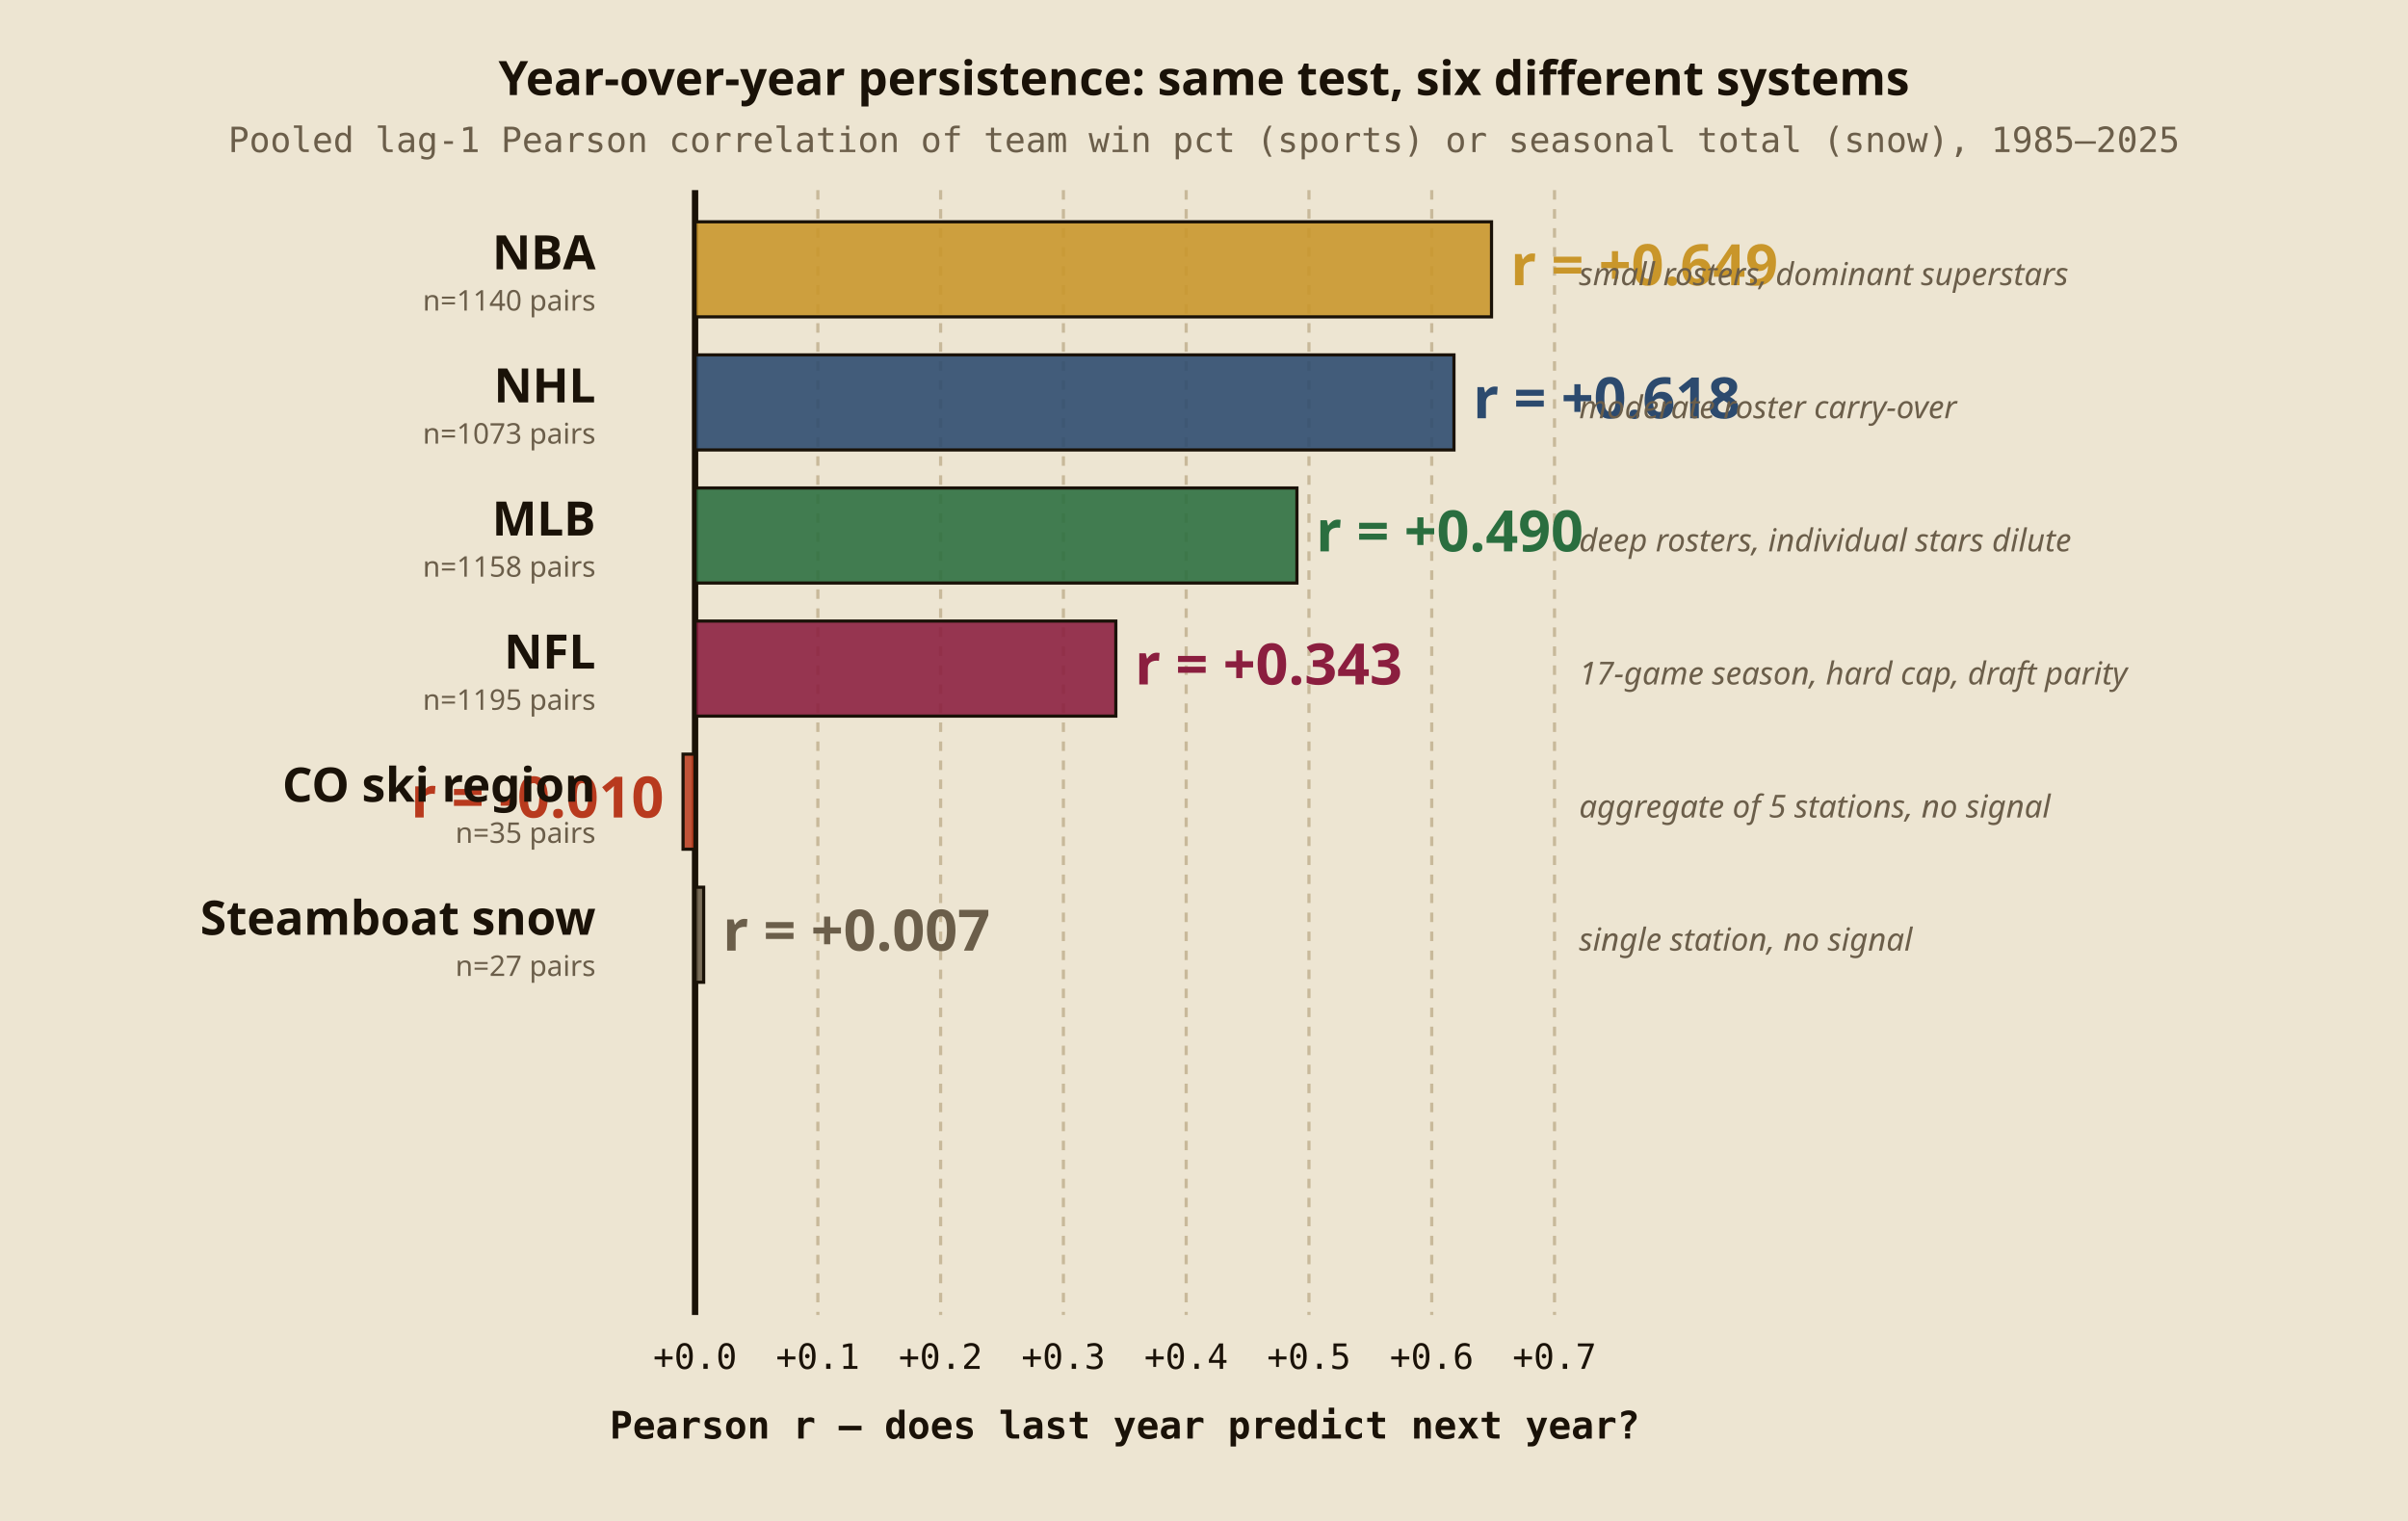
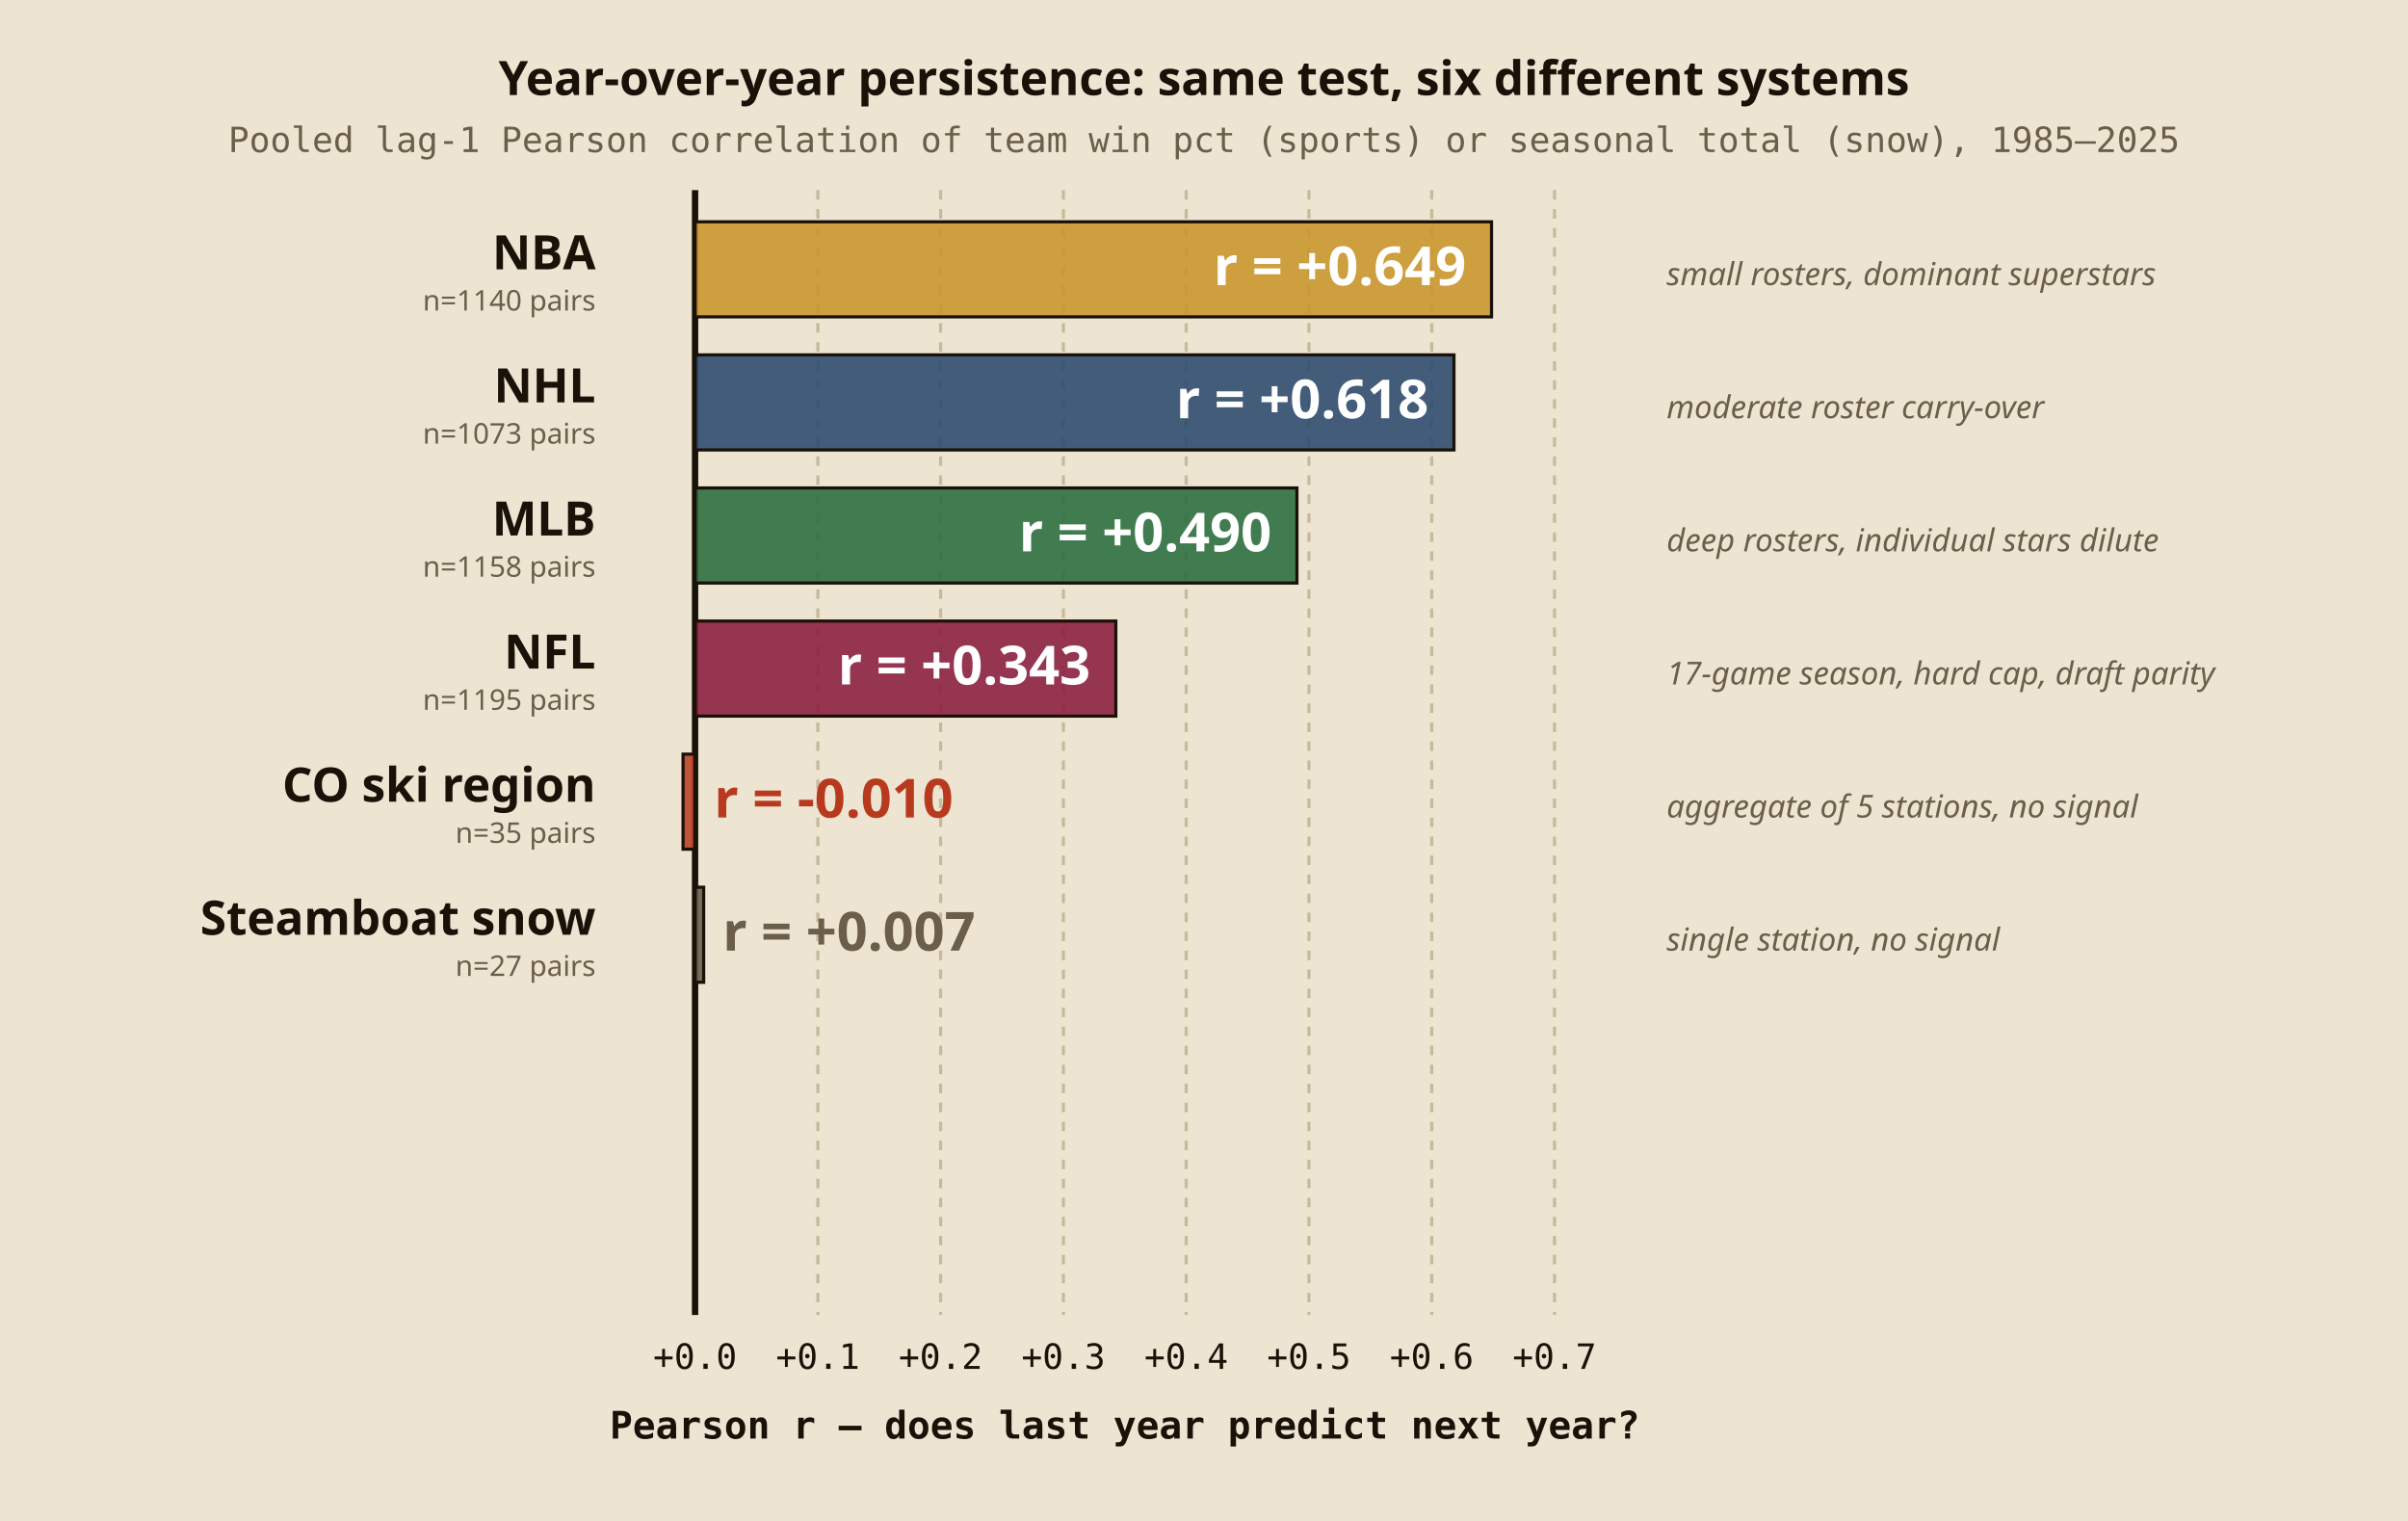
<svg xmlns="http://www.w3.org/2000/svg" class="chart" viewBox="0 0 760 480" font-family="'Roboto Mono',monospace">
  <rect x="0" y="0" width="760" height="480" fill="#ede5d2" />
  <text x="380.0" y="30" text-anchor="middle" font-family="Playfair Display" font-size="15" font-weight="700" fill="#1a1208">Year-over-year persistence: same test, six different systems</text>
  <text x="380.0" y="48" text-anchor="middle" font-size="11" fill="#6b5e4a">Pooled lag-1 Pearson correlation of team win pct (sports) or seasonal total (snow), 1985–2025</text>
  <line x1="219.375" y1="60" x2="219.375" y2="415" stroke="#1a1208" stroke-width="2" stroke-dasharray="none" />
  <text x="219.375" y="432" text-anchor="middle" font-size="11" fill="#1a1208">+0.0</text>
  <line x1="258.125" y1="60" x2="258.125" y2="415" stroke="#c8b99a" stroke-width="1" stroke-dasharray="3,3" />
  <text x="258.125" y="432" text-anchor="middle" font-size="11" fill="#1a1208">+0.1</text>
  <line x1="296.875" y1="60" x2="296.875" y2="415" stroke="#c8b99a" stroke-width="1" stroke-dasharray="3,3" />
  <text x="296.875" y="432" text-anchor="middle" font-size="11" fill="#1a1208">+0.2</text>
  <line x1="335.625" y1="60" x2="335.625" y2="415" stroke="#c8b99a" stroke-width="1" stroke-dasharray="3,3" />
  <text x="335.625" y="432" text-anchor="middle" font-size="11" fill="#1a1208">+0.3</text>
  <line x1="374.375" y1="60" x2="374.375" y2="415" stroke="#c8b99a" stroke-width="1" stroke-dasharray="3,3" />
  <text x="374.375" y="432" text-anchor="middle" font-size="11" fill="#1a1208">+0.4</text>
  <line x1="413.125" y1="60" x2="413.125" y2="415" stroke="#c8b99a" stroke-width="1" stroke-dasharray="3,3" />
  <text x="413.125" y="432" text-anchor="middle" font-size="11" fill="#1a1208">+0.5</text>
  <line x1="451.875" y1="60" x2="451.875" y2="415" stroke="#c8b99a" stroke-width="1" stroke-dasharray="3,3" />
  <text x="451.875" y="432" text-anchor="middle" font-size="11" fill="#1a1208">+0.6</text>
  <line x1="490.625" y1="60" x2="490.625" y2="415" stroke="#c8b99a" stroke-width="1" stroke-dasharray="3,3" />
  <text x="490.625" y="432" text-anchor="middle" font-size="11" fill="#1a1208">+0.7</text>
  <text x="355.0" y="454" text-anchor="middle" font-size="12" fill="#1a1208" font-weight="600">Pearson r — does last year predict next year?</text>
  <rect x="219.375" y="70" width="251.371" height="30" fill="#c9962a" fill-opacity="0.88" stroke="#1a1208" stroke-width="1" />
-   <text x="476.746" y="90.0" font-family="Playfair Display" font-size="18" font-weight="700" fill="#c9962a">r = +0.649</text>
+   <text x="462.746" y="90.0" text-anchor="end" font-family="Playfair Display" font-size="17" font-weight="700" fill="#fff">r = +0.649</text>
  <text x="188" y="85.0" text-anchor="end" font-family="Playfair Display" font-size="15" font-weight="700" fill="#1a1208">NBA</text>
  <text x="188" y="98.0" text-anchor="end" font-family="Roboto Mono" font-size="9" fill="#6b5e4a">n=1140 pairs</text>
-   <text x="498.375" y="90.0" text-anchor="start" font-family="Libre Baskerville" font-style="italic" font-size="10" fill="#6b5e4a">small rosters, dominant superstars</text>
+   <text x="526" y="90.0" text-anchor="start" font-family="Libre Baskerville" font-style="italic" font-size="10" fill="#6b5e4a">small rosters, dominant superstars</text>
  <rect x="219.375" y="112" width="239.514" height="30" fill="#2c4a6e" fill-opacity="0.88" stroke="#1a1208" stroke-width="1" />
-   <text x="464.889" y="132.0" font-family="Playfair Display" font-size="18" font-weight="700" fill="#2c4a6e">r = +0.618</text>
+   <text x="450.889" y="132.0" text-anchor="end" font-family="Playfair Display" font-size="17" font-weight="700" fill="#fff">r = +0.618</text>
  <text x="188" y="127.0" text-anchor="end" font-family="Playfair Display" font-size="15" font-weight="700" fill="#1a1208">NHL</text>
  <text x="188" y="140.0" text-anchor="end" font-family="Roboto Mono" font-size="9" fill="#6b5e4a">n=1073 pairs</text>
-   <text x="498.375" y="132.0" text-anchor="start" font-family="Libre Baskerville" font-style="italic" font-size="10" fill="#6b5e4a">moderate roster carry-over</text>
+   <text x="526" y="132.0" text-anchor="start" font-family="Libre Baskerville" font-style="italic" font-size="10" fill="#6b5e4a">moderate roster carry-over</text>
  <rect x="219.375" y="154" width="189.952" height="30" fill="#2a6e3f" fill-opacity="0.88" stroke="#1a1208" stroke-width="1" />
-   <text x="415.327" y="174.0" font-family="Playfair Display" font-size="18" font-weight="700" fill="#2a6e3f">r = +0.490</text>
+   <text x="401.327" y="174.0" text-anchor="end" font-family="Playfair Display" font-size="17" font-weight="700" fill="#fff">r = +0.490</text>
  <text x="188" y="169.0" text-anchor="end" font-family="Playfair Display" font-size="15" font-weight="700" fill="#1a1208">MLB</text>
  <text x="188" y="182.0" text-anchor="end" font-family="Roboto Mono" font-size="9" fill="#6b5e4a">n=1158 pairs</text>
-   <text x="498.375" y="174.0" text-anchor="start" font-family="Libre Baskerville" font-style="italic" font-size="10" fill="#6b5e4a">deep rosters, individual stars dilute</text>
+   <text x="526" y="174.0" text-anchor="start" font-family="Libre Baskerville" font-style="italic" font-size="10" fill="#6b5e4a">deep rosters, individual stars dilute</text>
  <rect x="219.375" y="196" width="132.796" height="30" fill="#8b1e3f" fill-opacity="0.88" stroke="#1a1208" stroke-width="1" />
-   <text x="358.171" y="216.0" font-family="Playfair Display" font-size="18" font-weight="700" fill="#8b1e3f">r = +0.343</text>
+   <text x="344.171" y="216.0" text-anchor="end" font-family="Playfair Display" font-size="17" font-weight="700" fill="#fff">r = +0.343</text>
  <text x="188" y="211.0" text-anchor="end" font-family="Playfair Display" font-size="15" font-weight="700" fill="#1a1208">NFL</text>
  <text x="188" y="224.0" text-anchor="end" font-family="Roboto Mono" font-size="9" fill="#6b5e4a">n=1195 pairs</text>
-   <text x="498.375" y="216.0" text-anchor="start" font-family="Libre Baskerville" font-style="italic" font-size="10" fill="#6b5e4a">17-game season, hard cap, draft parity</text>
+   <text x="526" y="216.0" text-anchor="start" font-family="Libre Baskerville" font-style="italic" font-size="10" fill="#6b5e4a">17-game season, hard cap, draft parity</text>
  <rect x="215.577" y="238" width="3.798" height="30" fill="#b83a1e" fill-opacity="0.85" stroke="#1a1208" stroke-width="1" />
-   <text x="209.577" y="258.0" text-anchor="end" font-family="Playfair Display" font-size="18" font-weight="700" fill="#b83a1e">r = -0.010</text>
+   <text x="225.375" y="258.0" font-family="Playfair Display" font-size="17" font-weight="700" fill="#b83a1e">r = -0.010</text>
  <text x="188" y="253.0" text-anchor="end" font-family="Playfair Display" font-size="15" font-weight="700" fill="#1a1208">CO ski region</text>
  <text x="188" y="266.0" text-anchor="end" font-family="Roboto Mono" font-size="9" fill="#6b5e4a">n=35 pairs</text>
-   <text x="498.375" y="258.0" text-anchor="start" font-family="Libre Baskerville" font-style="italic" font-size="10" fill="#6b5e4a">aggregate of 5 stations, no signal</text>
+   <text x="526" y="258.0" text-anchor="start" font-family="Libre Baskerville" font-style="italic" font-size="10" fill="#6b5e4a">aggregate of 5 stations, no signal</text>
  <rect x="219.375" y="280" width="2.713" height="30" fill="#6b5e4a" fill-opacity="0.88" stroke="#1a1208" stroke-width="1" />
-   <text x="228.088" y="300.0" font-family="Playfair Display" font-size="18" font-weight="700" fill="#6b5e4a">r = +0.007</text>
+   <text x="228.088" y="300.0" font-family="Playfair Display" font-size="17" font-weight="700" fill="#6b5e4a">r = +0.007</text>
  <text x="188" y="295.0" text-anchor="end" font-family="Playfair Display" font-size="15" font-weight="700" fill="#1a1208">Steamboat snow</text>
  <text x="188" y="308.0" text-anchor="end" font-family="Roboto Mono" font-size="9" fill="#6b5e4a">n=27 pairs</text>
-   <text x="498.375" y="300.0" text-anchor="start" font-family="Libre Baskerville" font-style="italic" font-size="10" fill="#6b5e4a">single station, no signal</text>
+   <text x="526" y="300.0" text-anchor="start" font-family="Libre Baskerville" font-style="italic" font-size="10" fill="#6b5e4a">single station, no signal</text>
</svg>
